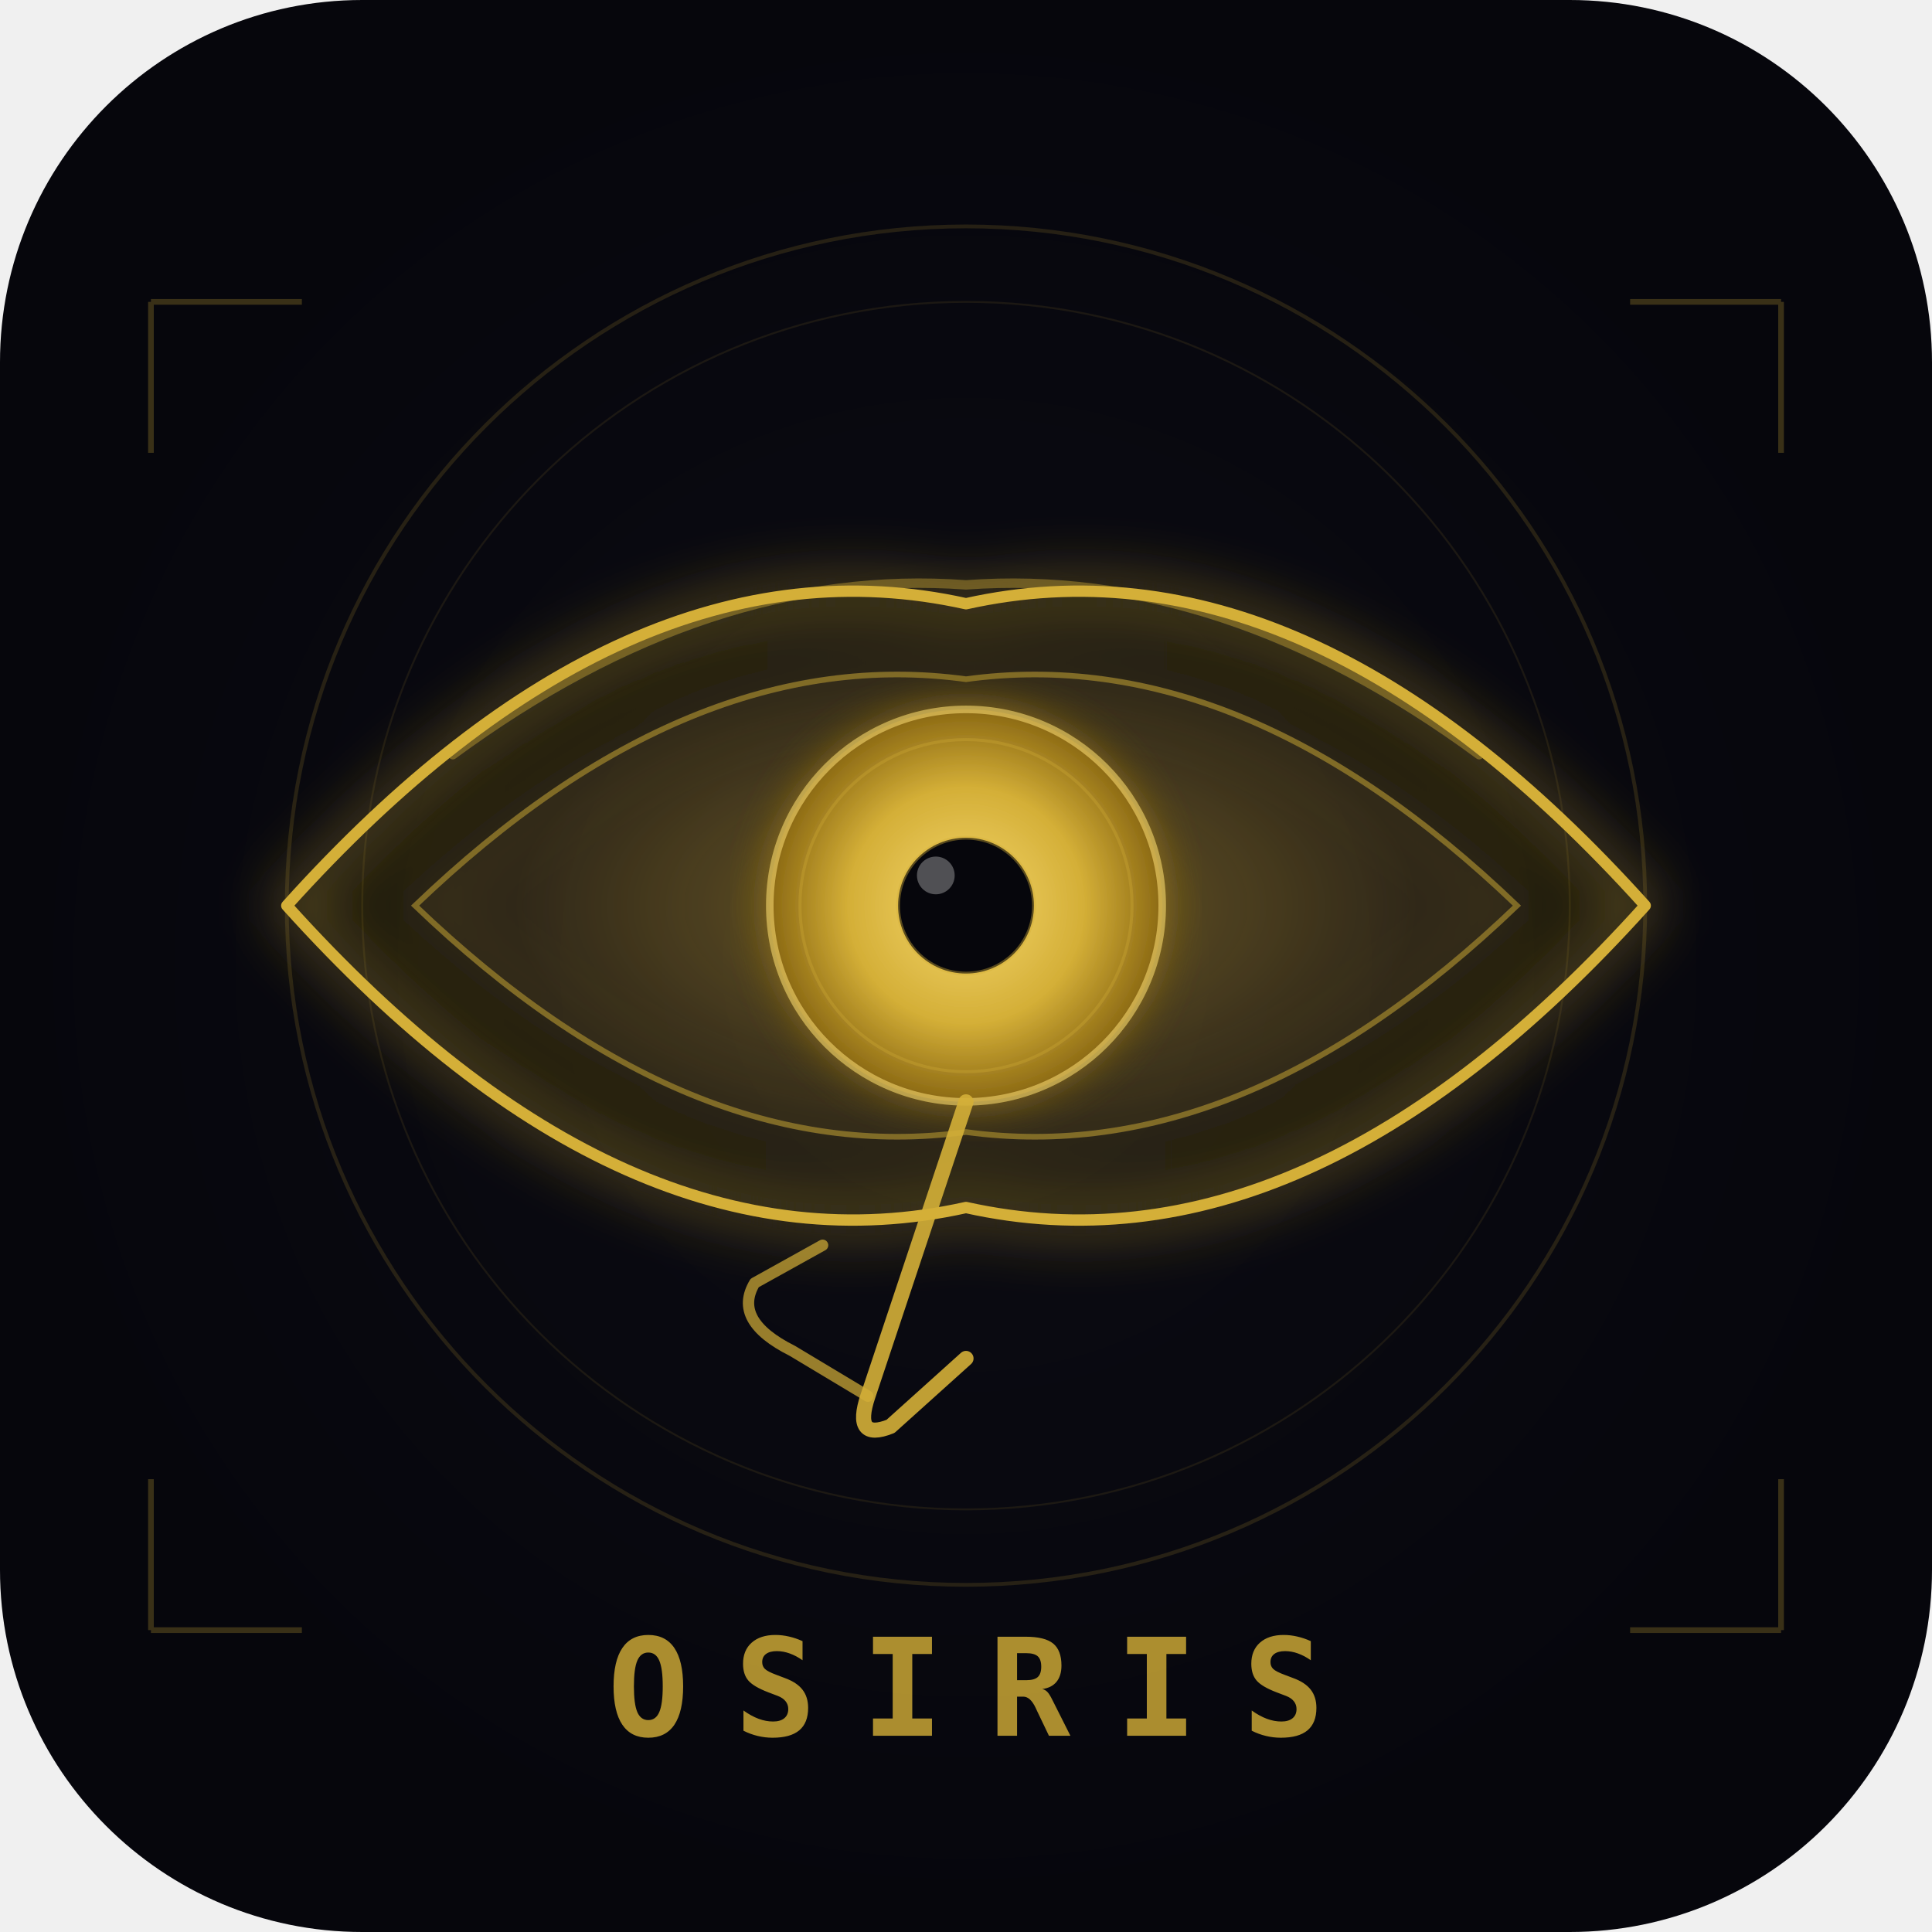
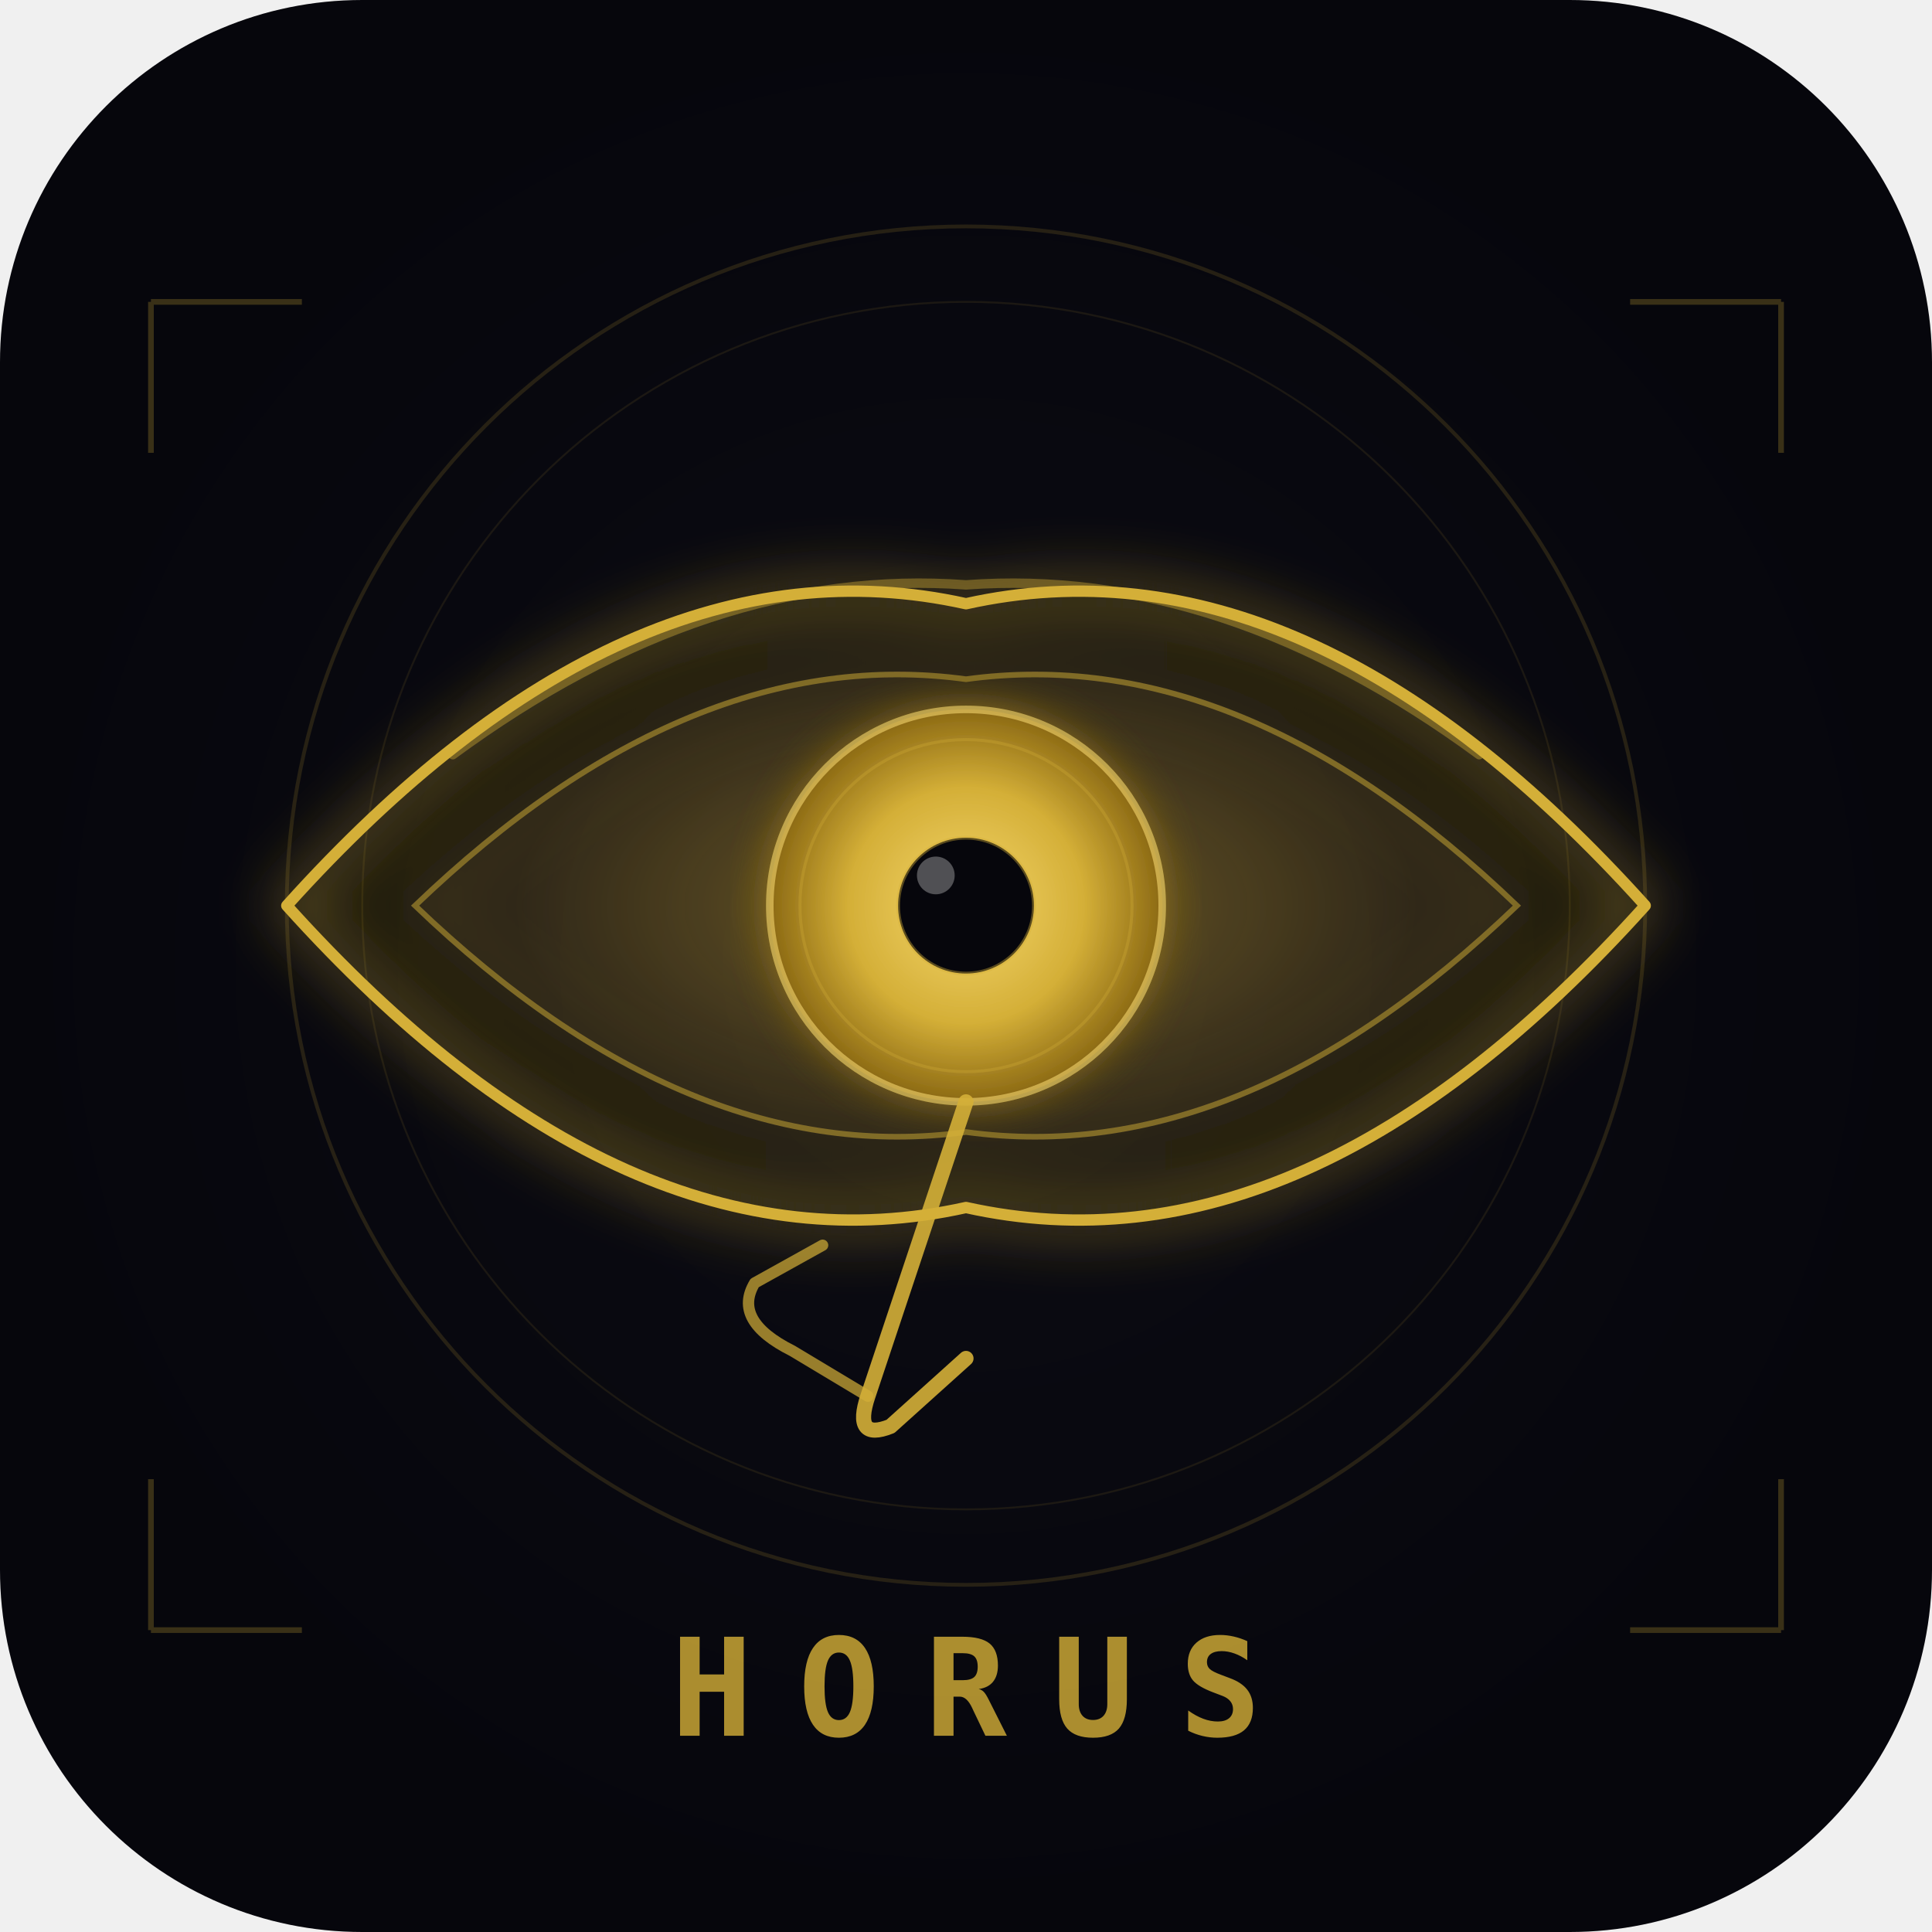
<svg xmlns="http://www.w3.org/2000/svg" viewBox="0 0 512 512" width="512" height="512">
  <defs>
    <radialGradient id="bg" cx="50%" cy="50%" r="50%">
      <stop offset="0%" stop-color="#0C0C14" />
      <stop offset="100%" stop-color="#06060C" />
    </radialGradient>
    <radialGradient id="iris" cx="50%" cy="50%" r="50%">
      <stop offset="0%" stop-color="#F5D76E" />
      <stop offset="60%" stop-color="#D4AF37" />
      <stop offset="100%" stop-color="#8B6914" />
    </radialGradient>
    <radialGradient id="glow" cx="50%" cy="50%" r="50%">
      <stop offset="0%" stop-color="#D4AF37" stop-opacity="0.4" />
      <stop offset="100%" stop-color="#D4AF37" stop-opacity="0" />
    </radialGradient>
    <filter id="f1" x="-50%" y="-50%" width="200%" height="200%">
      <feGaussianBlur stdDeviation="8" result="blur" />
      <feComposite in="SourceGraphic" in2="blur" operator="over" />
    </filter>
    <filter id="glow-filter">
      <feGaussianBlur stdDeviation="6" result="blur" />
      <feMerge>
        <feMergeNode in="blur" />
        <feMergeNode in="SourceGraphic" />
      </feMerge>
    </filter>
  </defs>
  <rect width="512" height="512" rx="96" fill="url(#bg)" />
  <circle cx="256" cy="240" r="180" fill="none" stroke="#D4AF37" stroke-width="1" opacity="0.15" />
  <circle cx="256" cy="240" r="160" fill="none" stroke="#D4AF37" stroke-width="0.5" opacity="0.1" />
  <ellipse cx="256" cy="240" rx="120" ry="60" fill="url(#glow)" />
  <g filter="url(#f1)">
    <path d="M76 240 Q166 140 256 160 Q346 140 436 240 Q346 340 256 320 Q166 340 76 240Z" fill="rgba(212,175,55,0.06)" stroke="#D4AF37" stroke-width="3" stroke-linejoin="round" />
    <path d="M110 240 Q183 170 256 180 Q329 170 402 240 Q329 310 256 300 Q183 310 110 240Z" fill="rgba(212,175,55,0.08)" stroke="#D4AF37" stroke-width="1.5" opacity="0.5" />
  </g>
  <circle cx="256" cy="240" r="52" fill="url(#iris)" filter="url(#glow-filter)" />
  <circle cx="256" cy="240" r="52" fill="none" stroke="#F5D76E" stroke-width="2" opacity="0.6" />
  <circle cx="256" cy="240" r="44" fill="none" stroke="#D4AF37" stroke-width="0.8" opacity="0.3" />
  <circle cx="256" cy="240" r="18" fill="#06060C" />
  <circle cx="256" cy="240" r="18" fill="none" stroke="#D4AF37" stroke-width="1" opacity="0.4" />
  <circle cx="248" cy="232" r="5" fill="white" opacity="0.3" />
  <g stroke="#D4AF37" fill="none" stroke-linecap="round" stroke-linejoin="round">
    <path d="M256 292 L230 370 Q226 382 236 378 L256 360" stroke-width="4" opacity="0.9" />
    <path d="M230 370 L210 358 Q194 350 200 340 L218 330" stroke-width="3" opacity="0.7" />
    <path d="M120 200 Q188 150 256 155 Q324 150 392 200" stroke-width="2.5" opacity="0.4" />
  </g>
  <g stroke="#D4AF37" stroke-width="1.5" opacity="0.25" fill="none">
    <path d="M40 80 L80 80 M40 80 L40 120" />
    <path d="M472 80 L432 80 M472 80 L472 120" />
    <path d="M40 432 L80 432 M40 432 L40 392" />
    <path d="M472 432 L432 432 M472 432 L472 392" />
  </g>
-   <text x="256" y="460" text-anchor="middle" font-family="monospace" font-size="36" fill="#D4AF37" letter-spacing="12" font-weight="700" opacity="0.8">OSIRIS</text>
+   <text x="256" y="460" text-anchor="middle" font-family="monospace" font-size="36" fill="#D4AF37" letter-spacing="12" font-weight="700" opacity="0.8">HORUS</text>
</svg>
